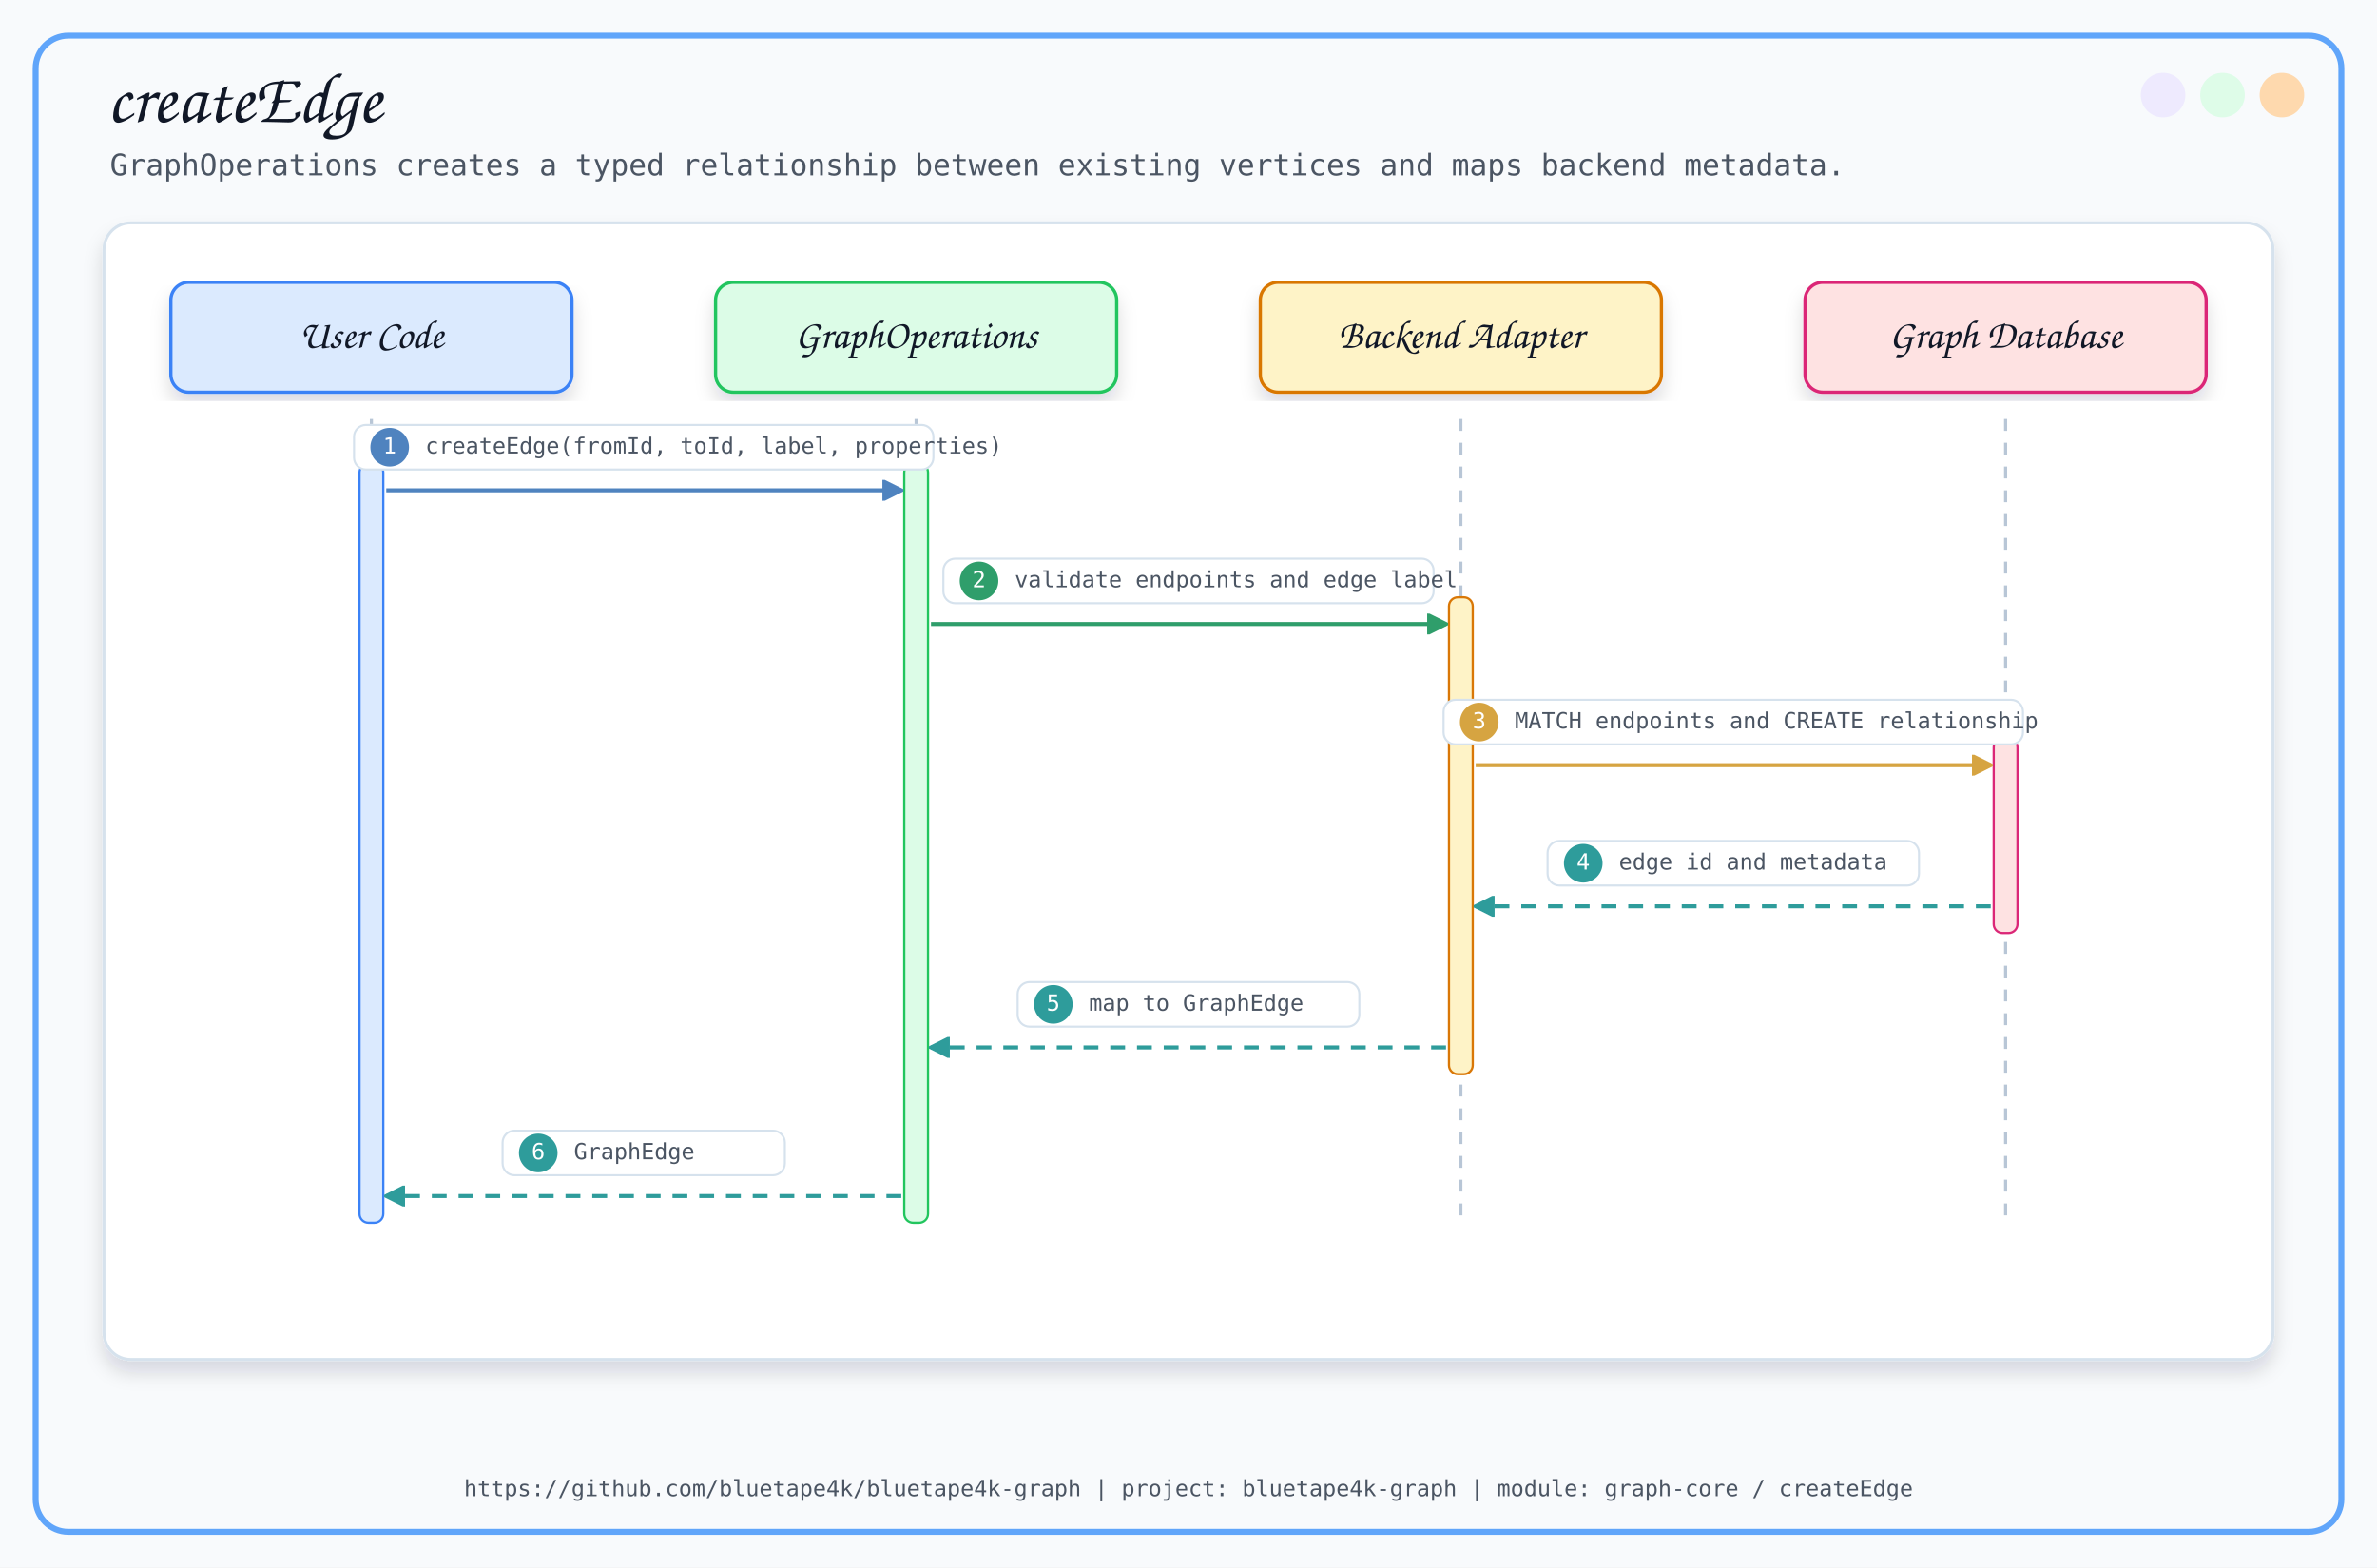
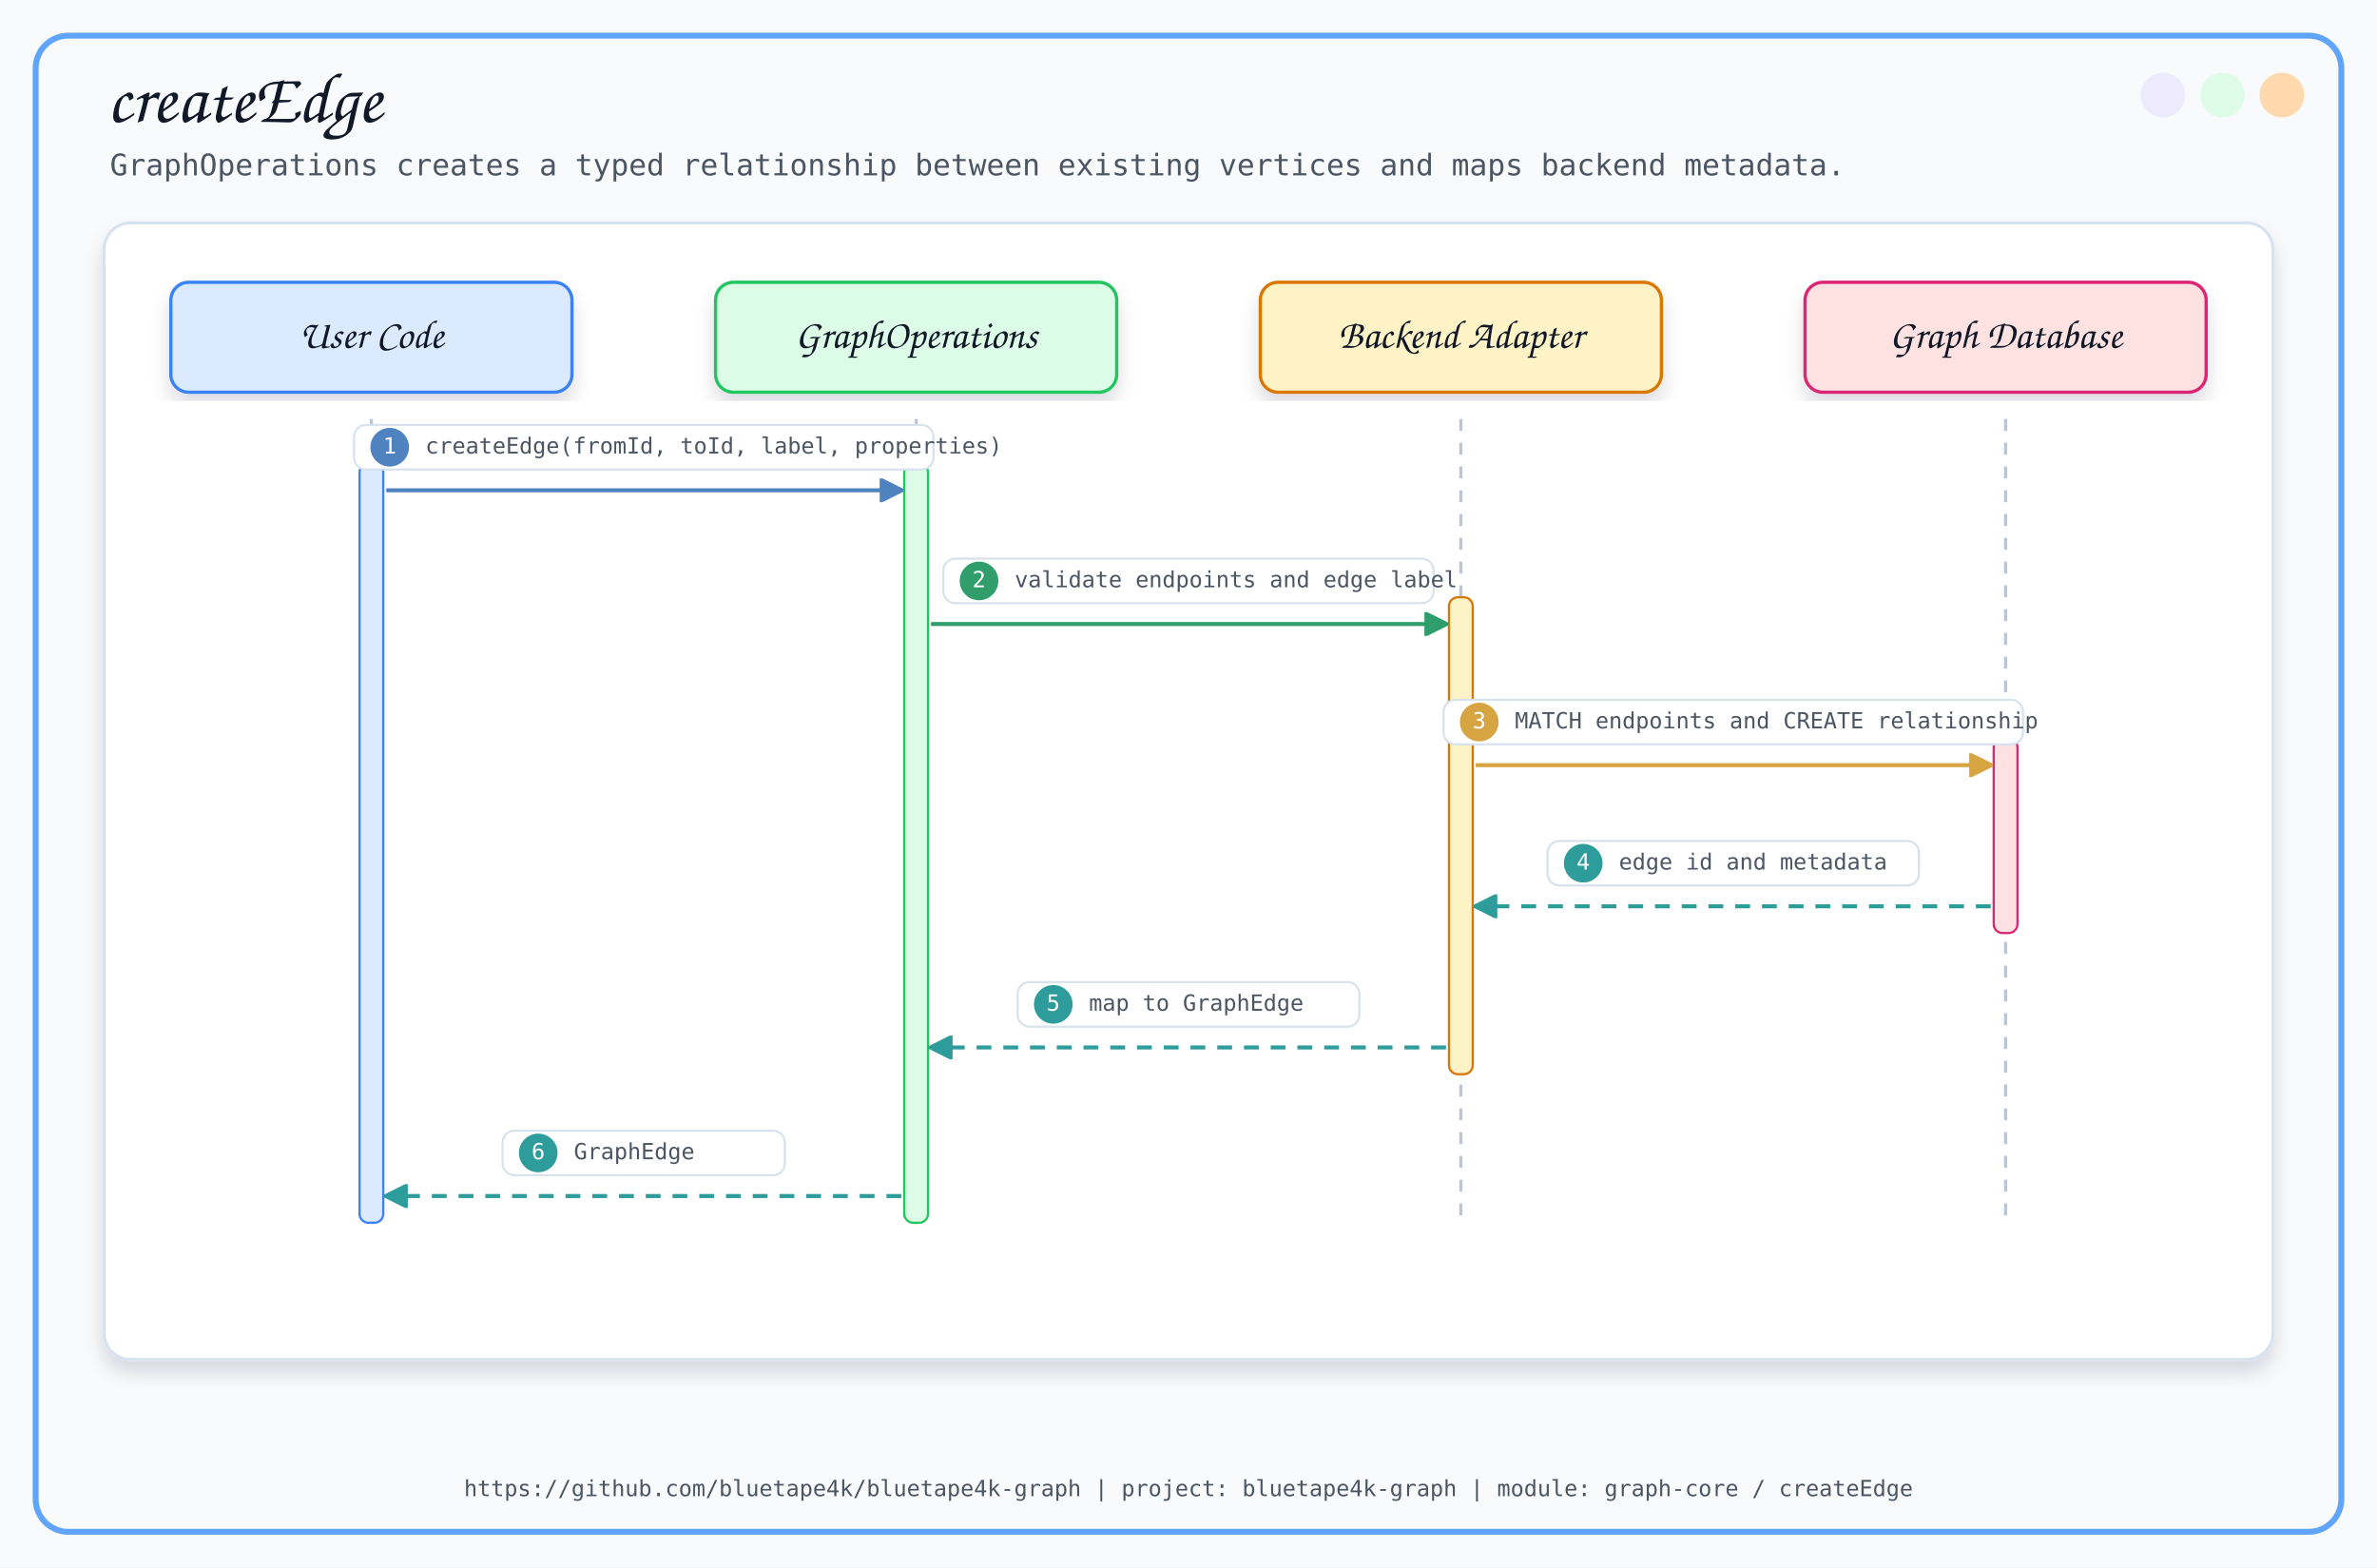
<svg xmlns="http://www.w3.org/2000/svg" width="1600" height="1055" viewBox="0 0 1600 1055">
  <defs>
    <filter id="softShadow" x="-8%" y="-8%" width="116%" height="116%">
      <feDropShadow dx="0" dy="8" stdDeviation="6" flood-color="#0F172A" flood-opacity="0.14" />
    </filter>
-     <marker markerUnits="userSpaceOnUse" id="arrow" viewBox="0 0 10 10" refX="9" refY="5" markerWidth="14" markerHeight="14" orient="auto-start-reverse">
+     <marker markerUnits="userSpaceOnUse" id="arrow" viewBox="0 0 10 10" refX="9" refY="5" markerWidth="16" markerHeight="16" orient="auto-start-reverse">
      <path d="M 0 0 L 10 5 L 0 10 z" fill="#2563EB" />
    </marker>
  </defs>
  <style>
      .title { font-family: 'Architects Daughter', cursive; font-size: 48px; fill: #111827; }
      .subtitle { font-family: 'Comic Mono', monospace; font-size: 20px; fill: #4B5563; }
      .label { font-family: 'Architects Daughter', cursive; font-size: 27px; fill: #111827; }
      .small { font-family: 'Comic Mono', monospace; font-size: 18px; fill: #374151; }
      .tiny { font-family: 'Comic Mono', monospace; font-size: 15px; fill: #4B5563; }
      .card { filter: url(#softShadow); }
      .line { stroke: #2563EB; stroke-width: 3; fill: none; marker-end: url(#arrow); }
      .thin { stroke: #60A5FA; stroke-width: 2; fill: none; marker-end: url(#arrow); }
      .dash { stroke: #64748B; stroke-width: 2; stroke-dasharray: 8 8; fill: none; marker-end: url(#arrow); }
    </style>
  <defs>
-     <marker id="seqArrow-blue" markerUnits="userSpaceOnUse" viewBox="0 0 10 10" refX="9" refY="5" markerWidth="14" markerHeight="14" orient="auto">
+     <marker id="seqArrow-blue" markerUnits="userSpaceOnUse" viewBox="0 0 10 10" refX="9" refY="5" markerWidth="16" markerHeight="16" orient="auto">
      <path d="M 0 0 L 10 5 L 0 10 Z" fill="#4F83BF" stroke="#4F83BF" />
    </marker>
-     <marker id="seqArrow-green" markerUnits="userSpaceOnUse" viewBox="0 0 10 10" refX="9" refY="5" markerWidth="14" markerHeight="14" orient="auto">
+     <marker id="seqArrow-green" markerUnits="userSpaceOnUse" viewBox="0 0 10 10" refX="9" refY="5" markerWidth="16" markerHeight="16" orient="auto">
      <path d="M 0 0 L 10 5 L 0 10 Z" fill="#2F9E6B" stroke="#2F9E6B" />
    </marker>
-     <marker id="seqArrow-amber" markerUnits="userSpaceOnUse" viewBox="0 0 10 10" refX="9" refY="5" markerWidth="14" markerHeight="14" orient="auto">
+     <marker id="seqArrow-amber" markerUnits="userSpaceOnUse" viewBox="0 0 10 10" refX="9" refY="5" markerWidth="16" markerHeight="16" orient="auto">
      <path d="M 0 0 L 10 5 L 0 10 Z" fill="#D6A441" stroke="#D6A441" />
    </marker>
-     <marker id="seqArrow-teal" markerUnits="userSpaceOnUse" viewBox="0 0 10 10" refX="9" refY="5" markerWidth="14" markerHeight="14" orient="auto">
+     <marker id="seqArrow-teal" markerUnits="userSpaceOnUse" viewBox="0 0 10 10" refX="9" refY="5" markerWidth="16" markerHeight="16" orient="auto">
      <path d="M 0 0 L 10 5 L 0 10 Z" fill="#2E9C9B" stroke="#2E9C9B" />
    </marker>
  </defs>
  <rect x="0" y="0" width="1600" height="1055" fill="#F8FAFC" />
  <rect x="24" y="24" width="1552" height="1007" rx="22" fill="none" stroke="#60A5FA" stroke-width="4" />
  <circle cx="1536" cy="64" r="15" fill="#FED7AA" opacity="0.95" />
  <circle cx="1496" cy="64" r="15" fill="#DCFCE7" opacity="0.95" />
  <circle cx="1456" cy="64" r="15" fill="#EDE9FE" opacity="0.95" />
  <text x="72" y="82" class="title">createEdge</text>
  <text x="74" y="118" class="subtitle">GraphOperations creates a typed relationship between existing vertices and maps backend metadata.</text>
  <text x="800.0" y="1007" text-anchor="middle" class="tiny">https://github.com/bluetape4k/bluetape4k-graph | project: bluetape4k-graph | module: graph-core / createEdge</text>
  <rect x="70" y="150" width="1460" height="765" rx="18" fill="#FFFFFF" stroke="#D6E2ED" stroke-width="2" filter="url(#softShadow)" />
  <rect x="115.0" y="190" width="270" height="74" rx="12" fill="#DBEAFE" stroke="#3B82F6" stroke-width="2.2" filter="url(#softShadow)" />
  <text x="250.0" y="227.0" text-anchor="middle" dominant-baseline="middle" class="label">User Code</text>
  <line x1="250.0" y1="282" x2="250.0" y2="823" stroke="#B8C6D6" stroke-width="2.1" stroke-dasharray="8 8" />
  <rect x="481.667" y="190" width="270" height="74" rx="12" fill="#DCFCE7" stroke="#22C55E" stroke-width="2.2" filter="url(#softShadow)" />
  <text x="616.667" y="227.0" text-anchor="middle" dominant-baseline="middle" class="label">GraphOperations</text>
  <line x1="616.667" y1="282" x2="616.667" y2="823" stroke="#B8C6D6" stroke-width="2.1" stroke-dasharray="8 8" />
  <rect x="848.333" y="190" width="270" height="74" rx="12" fill="#FEF3C7" stroke="#D97706" stroke-width="2.2" filter="url(#softShadow)" />
  <text x="983.333" y="227.0" text-anchor="middle" dominant-baseline="middle" class="label">Backend Adapter</text>
  <line x1="983.333" y1="282" x2="983.333" y2="823" stroke="#B8C6D6" stroke-width="2.1" stroke-dasharray="8 8" />
  <rect x="1215.0" y="190" width="270" height="74" rx="12" fill="#FEE2E2" stroke="#DB2777" stroke-width="2.2" filter="url(#softShadow)" />
  <text x="1350.0" y="227.0" text-anchor="middle" dominant-baseline="middle" class="label">Graph Database</text>
  <line x1="1350.0" y1="282" x2="1350.0" y2="823" stroke="#B8C6D6" stroke-width="2.1" stroke-dasharray="8 8" />
  <rect x="242.0" y="312" width="16" height="511" rx="6" fill="#DBEAFE" stroke="#3B82F6" stroke-width="1.5" />
  <rect x="608.667" y="312" width="16" height="511" rx="6" fill="#DCFCE7" stroke="#22C55E" stroke-width="1.5" />
  <rect x="975.333" y="402" width="16" height="321" rx="6" fill="#FEF3C7" stroke="#D97706" stroke-width="1.5" />
  <rect x="1342.0" y="497" width="16" height="131" rx="6" fill="#FEE2E2" stroke="#DB2777" stroke-width="1.5" />
  <line x1="260.0" y1="330" x2="606.667" y2="330" stroke="#4F83BF" stroke-width="2.7" marker-end="url(#seqArrow-blue)" />
  <rect x="238.3" y="286" width="390" height="30" rx="8" fill="#FFFFFF" stroke="#D6E2ED" stroke-width="1.4" />
  <circle cx="262.3" cy="301" r="13" fill="#4F83BF" />
  <text x="262.3" y="301" text-anchor="middle" dominant-baseline="middle" class="tiny" style="fill:#FFFFFF">1</text>
  <text x="286.3" y="301" dominant-baseline="middle" class="tiny">createEdge(fromId, toId, label, properties)</text>
  <line x1="626.667" y1="420" x2="973.333" y2="420" stroke="#2F9E6B" stroke-width="2.7" marker-end="url(#seqArrow-green)" />
  <rect x="635.0" y="376" width="330" height="30" rx="8" fill="#FFFFFF" stroke="#D6E2ED" stroke-width="1.4" />
  <circle cx="659.0" cy="391" r="13" fill="#2F9E6B" />
  <text x="659.0" y="391" text-anchor="middle" dominant-baseline="middle" class="tiny" style="fill:#FFFFFF">2</text>
  <text x="683.0" y="391" dominant-baseline="middle" class="tiny">validate endpoints and edge label</text>
  <line x1="993.333" y1="515" x2="1340.0" y2="515" stroke="#D6A441" stroke-width="2.7" marker-end="url(#seqArrow-amber)" />
  <rect x="971.7" y="471" width="390" height="30" rx="8" fill="#FFFFFF" stroke="#D6E2ED" stroke-width="1.4" />
  <circle cx="995.7" cy="486" r="13" fill="#D6A441" />
  <text x="995.7" y="486" text-anchor="middle" dominant-baseline="middle" class="tiny" style="fill:#FFFFFF">3</text>
  <text x="1019.7" y="486" dominant-baseline="middle" class="tiny">MATCH endpoints and CREATE relationship</text>
  <line x1="1340.0" y1="610" x2="993.333" y2="610" stroke="#2E9C9B" stroke-width="2.7" stroke-dasharray="10 8" marker-end="url(#seqArrow-teal)" />
  <rect x="1041.7" y="566" width="250" height="30" rx="8" fill="#FFFFFF" stroke="#D6E2ED" stroke-width="1.4" />
  <circle cx="1065.7" cy="581" r="13" fill="#2E9C9B" />
  <text x="1065.7" y="581" text-anchor="middle" dominant-baseline="middle" class="tiny" style="fill:#FFFFFF">4</text>
  <text x="1089.7" y="581" dominant-baseline="middle" class="tiny">edge id and metadata</text>
  <line x1="973.333" y1="705" x2="626.667" y2="705" stroke="#2E9C9B" stroke-width="2.7" stroke-dasharray="10 8" marker-end="url(#seqArrow-teal)" />
  <rect x="685.0" y="661" width="230" height="30" rx="8" fill="#FFFFFF" stroke="#D6E2ED" stroke-width="1.4" />
  <circle cx="709.0" cy="676" r="13" fill="#2E9C9B" />
  <text x="709.0" y="676" text-anchor="middle" dominant-baseline="middle" class="tiny" style="fill:#FFFFFF">5</text>
  <text x="733.0" y="676" dominant-baseline="middle" class="tiny">map to GraphEdge</text>
  <line x1="606.667" y1="805" x2="260.0" y2="805" stroke="#2E9C9B" stroke-width="2.7" stroke-dasharray="10 8" marker-end="url(#seqArrow-teal)" />
  <rect x="338.3" y="761" width="190" height="30" rx="8" fill="#FFFFFF" stroke="#D6E2ED" stroke-width="1.4" />
  <circle cx="362.3" cy="776" r="13" fill="#2E9C9B" />
  <text x="362.3" y="776" text-anchor="middle" dominant-baseline="middle" class="tiny" style="fill:#FFFFFF">6</text>
  <text x="386.3" y="776" dominant-baseline="middle" class="tiny">GraphEdge</text>
</svg>
